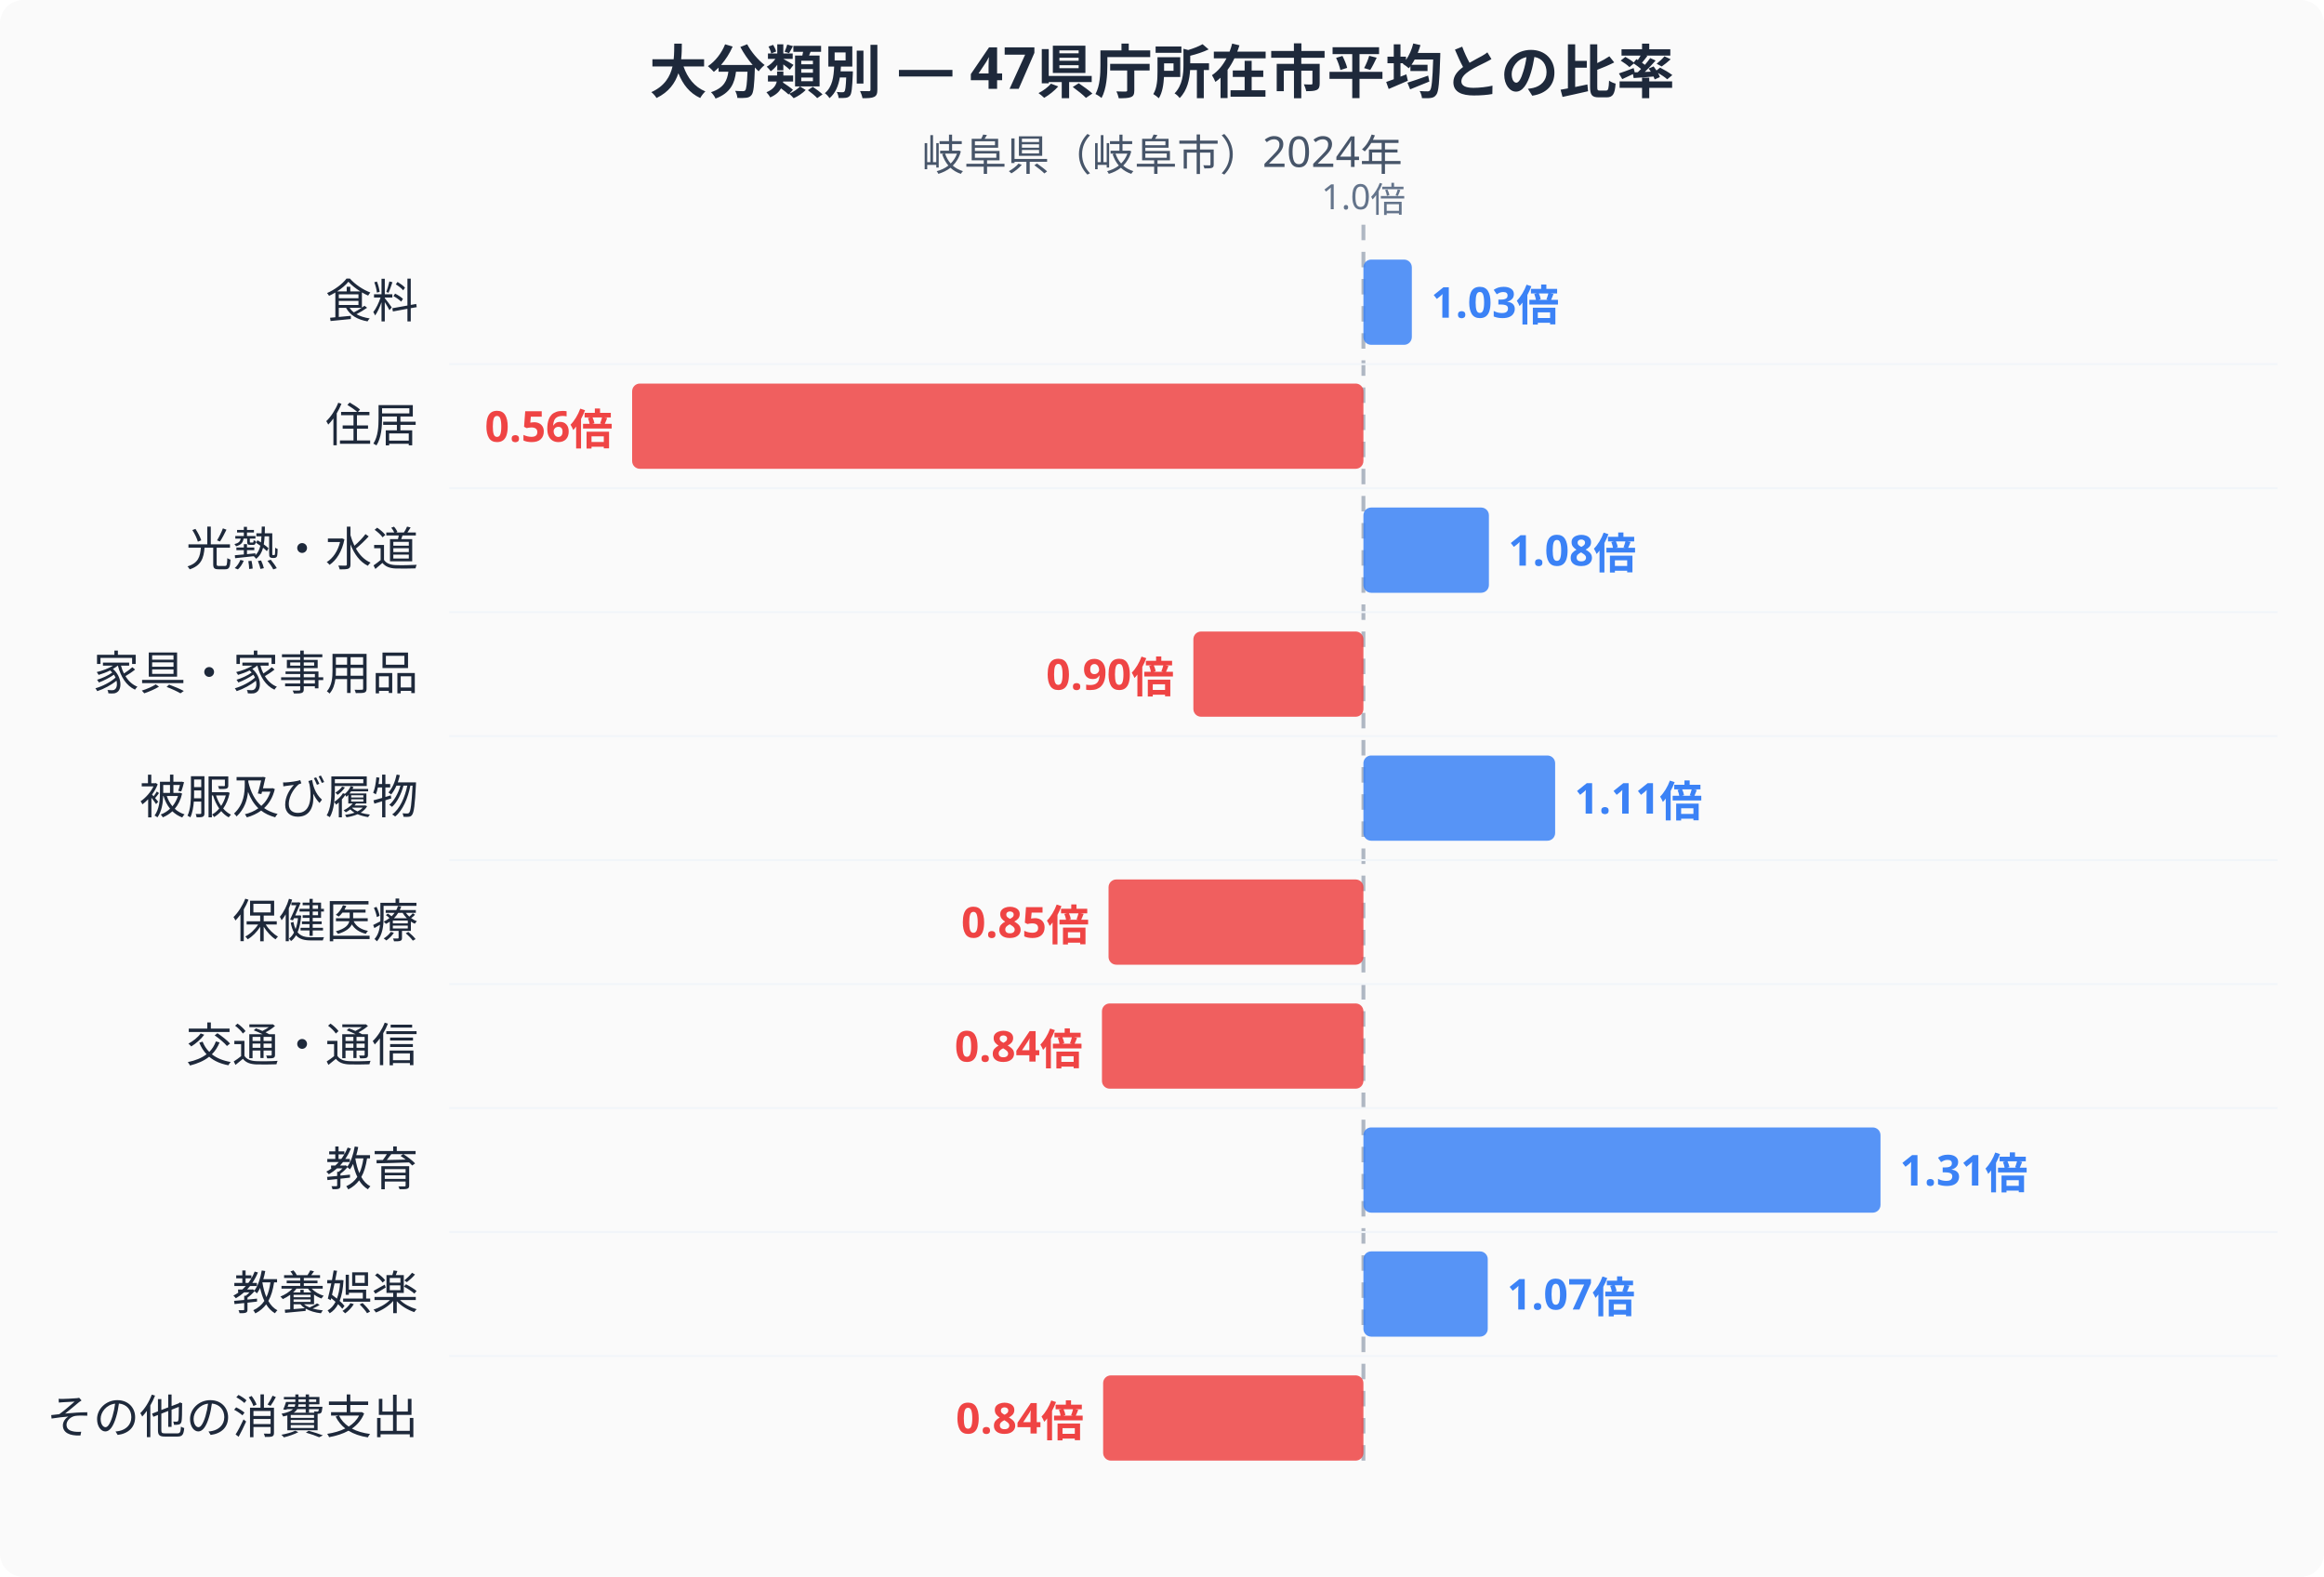
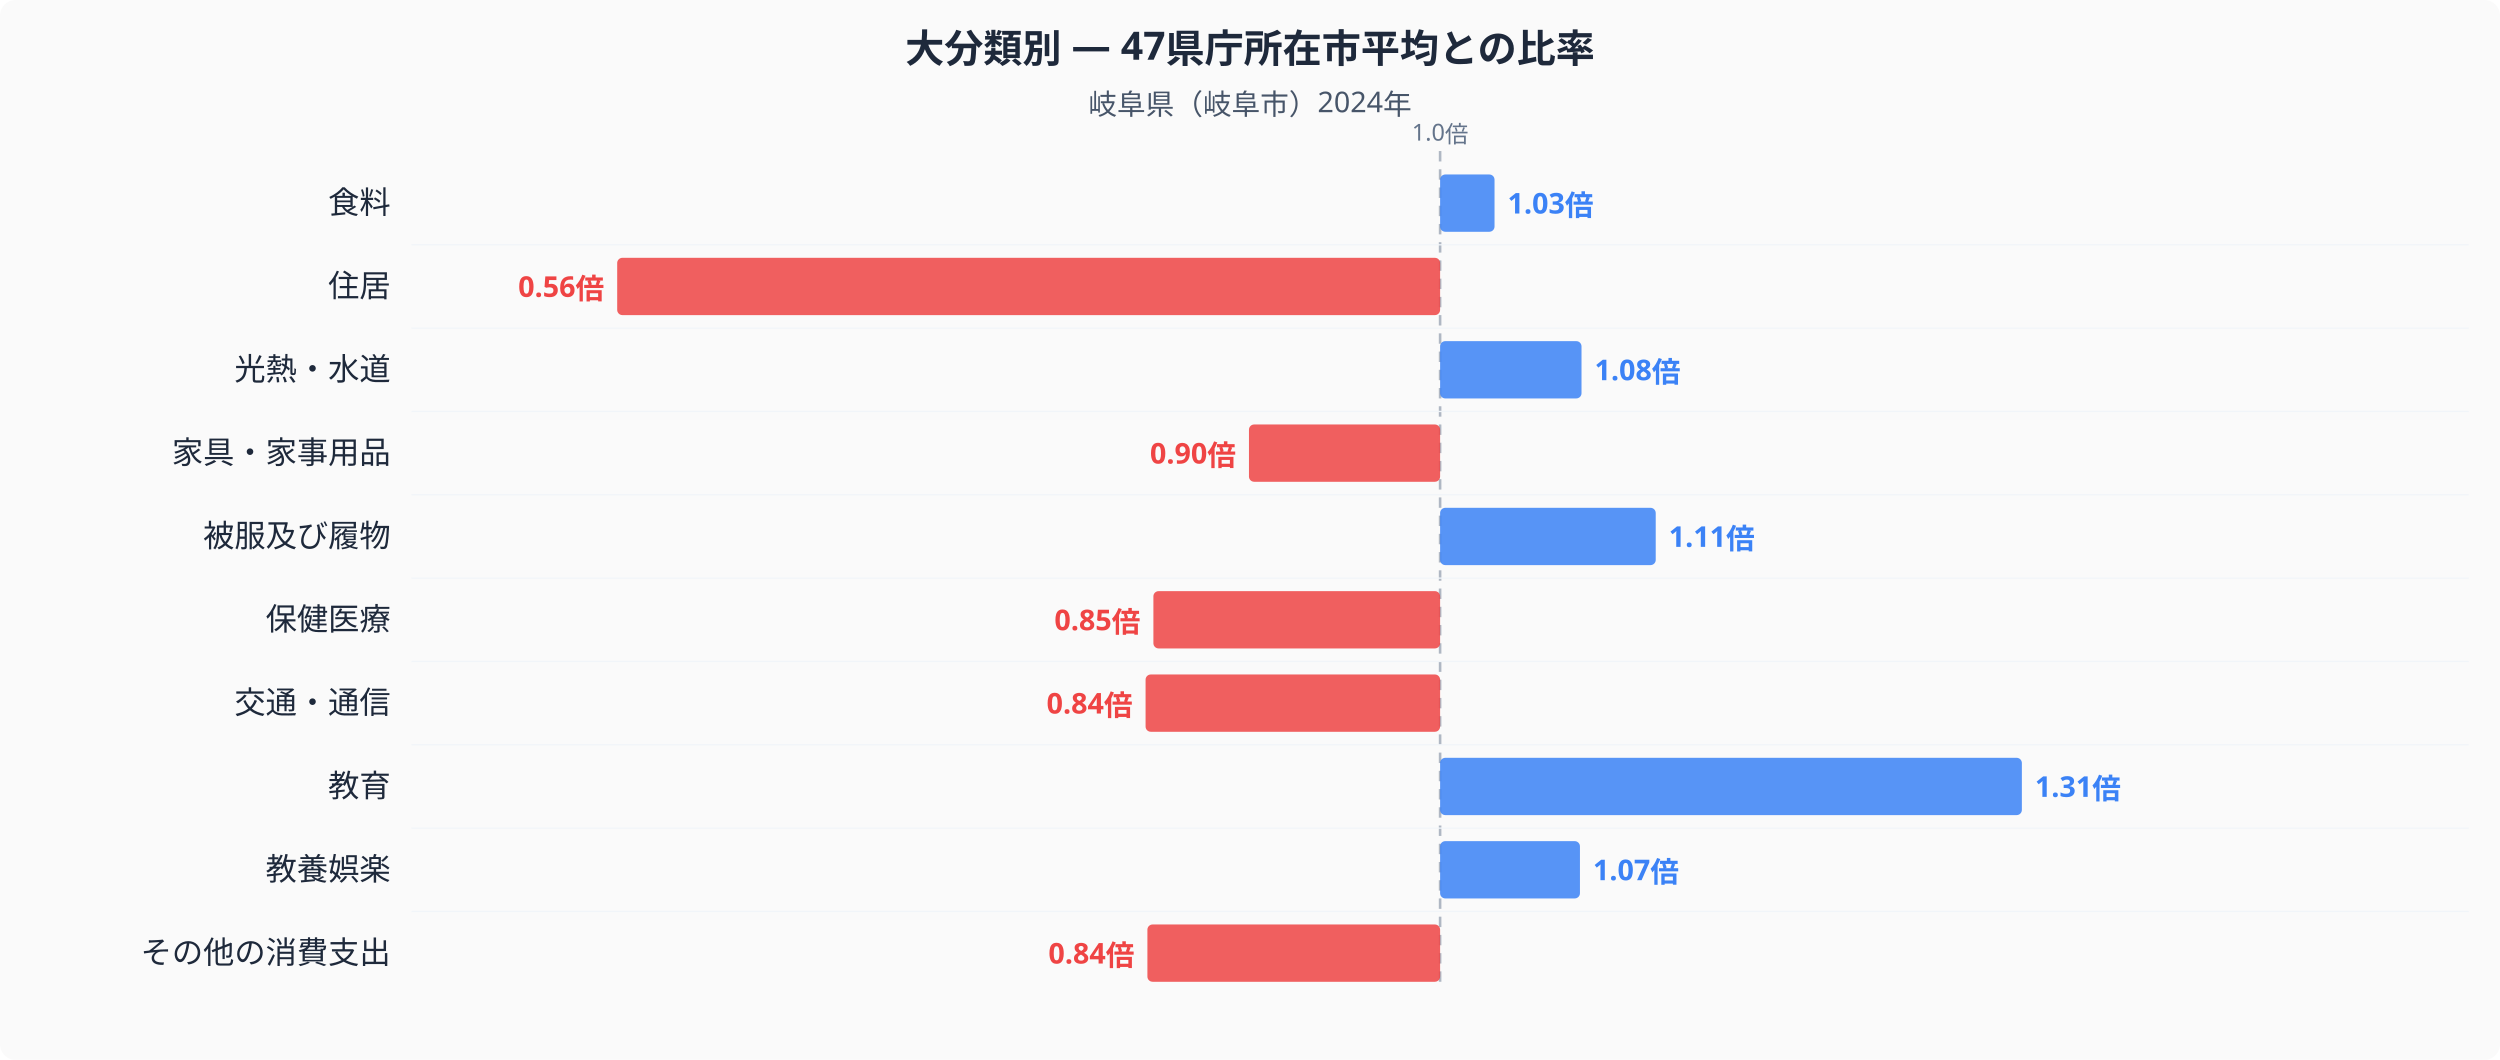
- <svg xmlns="http://www.w3.org/2000/svg" viewBox="0 0 600 407" role="img" aria-label="岐阜県の大分類別支出比率">
+ <svg xmlns="http://www.w3.org/2000/svg" viewBox="0 0 960 407" role="img" aria-label="岐阜県の大分類別支出比率">
  <style>text{font-family:'Hiragino Sans', 'Noto Sans JP', sans-serif}</style>
-   <rect width="600" height="407" fill="#fafafa" rx="6" />
-   <text x="300" y="24" text-anchor="middle" font-size="15" font-weight="bold" fill="#1e293b">大分類別 — 47県庁所在市平均との比率</text>
-   <text x="300" y="44" text-anchor="middle" font-size="11" fill="#475569">岐阜県（岐阜市）2024年</text>
-   <line x1="352" y1="58" x2="352" y2="378" stroke="#64748b" stroke-width="1" stroke-dasharray="4,3" opacity="0.5" />
-   <text x="352" y="54" text-anchor="middle" font-size="9" fill="#64748b">1.0倍</text>
-   <rect x="352" y="67" width="12.5" height="22" fill="#3b82f6" rx="2" opacity="0.85" />
-   <text x="108" y="82" text-anchor="end" font-size="12" fill="#1e293b">食料</text>
-   <text x="369.5" y="82" text-anchor="start" font-size="11" font-weight="bold" fill="#3b82f6">1.03倍</text>
-   <line x1="116" y1="94" x2="588" y2="94" stroke="#f1f5f9" stroke-width="0.5" />
-   <rect x="163.2" y="99" width="188.8" height="22" fill="#ef4444" rx="2" opacity="0.85" />
-   <text x="108" y="114" text-anchor="end" font-size="12" fill="#1e293b">住居</text>
-   <text x="158.2" y="114" text-anchor="end" font-size="11" font-weight="bold" fill="#ef4444">0.56倍</text>
-   <line x1="116" y1="126" x2="588" y2="126" stroke="#f1f5f9" stroke-width="0.5" />
-   <rect x="352" y="131" width="32.4" height="22" fill="#3b82f6" rx="2" opacity="0.85" />
-   <text x="108" y="146" text-anchor="end" font-size="12" fill="#1e293b">光熱・水道</text>
-   <text x="389.4" y="146" text-anchor="start" font-size="11" font-weight="bold" fill="#3b82f6">1.08倍</text>
-   <line x1="116" y1="158" x2="588" y2="158" stroke="#f1f5f9" stroke-width="0.5" />
-   <rect x="308.1" y="163" width="43.9" height="22" fill="#ef4444" rx="2" opacity="0.85" />
-   <text x="108" y="178" text-anchor="end" font-size="12" fill="#1e293b">家具・家事用品</text>
-   <text x="303.1" y="178" text-anchor="end" font-size="11" font-weight="bold" fill="#ef4444">0.90倍</text>
-   <line x1="116" y1="190" x2="588" y2="190" stroke="#f1f5f9" stroke-width="0.5" />
-   <rect x="352" y="195" width="49.5" height="22" fill="#3b82f6" rx="2" opacity="0.85" />
-   <text x="108" y="210" text-anchor="end" font-size="12" fill="#1e293b">被服及び履物</text>
-   <text x="406.5" y="210" text-anchor="start" font-size="11" font-weight="bold" fill="#3b82f6">1.11倍</text>
-   <line x1="116" y1="222" x2="588" y2="222" stroke="#f1f5f9" stroke-width="0.5" />
-   <rect x="286.2" y="227" width="65.8" height="22" fill="#ef4444" rx="2" opacity="0.85" />
-   <text x="108" y="242" text-anchor="end" font-size="12" fill="#1e293b">保健医療</text>
-   <text x="281.2" y="242" text-anchor="end" font-size="11" font-weight="bold" fill="#ef4444">0.85倍</text>
-   <line x1="116" y1="254" x2="588" y2="254" stroke="#f1f5f9" stroke-width="0.5" />
-   <rect x="284.5" y="259" width="67.5" height="22" fill="#ef4444" rx="2" opacity="0.85" />
-   <text x="108" y="274" text-anchor="end" font-size="12" fill="#1e293b">交通・通信</text>
-   <text x="279.5" y="274" text-anchor="end" font-size="11" font-weight="bold" fill="#ef4444">0.84倍</text>
-   <line x1="116" y1="286" x2="588" y2="286" stroke="#f1f5f9" stroke-width="0.5" />
-   <rect x="352" y="291" width="133.5" height="22" fill="#3b82f6" rx="2" opacity="0.85" />
-   <text x="108" y="306" text-anchor="end" font-size="12" fill="#1e293b">教育</text>
-   <text x="490.5" y="306" text-anchor="start" font-size="11" font-weight="bold" fill="#3b82f6">1.31倍</text>
-   <line x1="116" y1="318" x2="588" y2="318" stroke="#f1f5f9" stroke-width="0.5" />
-   <rect x="352" y="323" width="32.1" height="22" fill="#3b82f6" rx="2" opacity="0.85" />
-   <text x="108" y="338" text-anchor="end" font-size="12" fill="#1e293b">教養娯楽</text>
-   <text x="389.1" y="338" text-anchor="start" font-size="11" font-weight="bold" fill="#3b82f6">1.07倍</text>
-   <line x1="116" y1="350" x2="588" y2="350" stroke="#f1f5f9" stroke-width="0.5" />
-   <rect x="284.8" y="355" width="67.2" height="22" fill="#ef4444" rx="2" opacity="0.85" />
-   <text x="108" y="370" text-anchor="end" font-size="12" fill="#1e293b">その他の消費支出</text>
-   <text x="279.8" y="370" text-anchor="end" font-size="11" font-weight="bold" fill="#ef4444">0.84倍</text>
+   <rect width="960" height="407" fill="#fafafa" rx="6" />
+   <text x="480" y="24" text-anchor="middle" font-size="15" font-weight="bold" fill="#1e293b">大分類別 — 47県庁所在市平均との比率</text>
+   <text x="480" y="44" text-anchor="middle" font-size="11" fill="#475569">岐阜県（岐阜市）2024年</text>
+   <line x1="553" y1="58" x2="553" y2="378" stroke="#64748b" stroke-width="1" stroke-dasharray="4,3" opacity="0.5" />
+   <text x="553" y="54" text-anchor="middle" font-size="9" fill="#64748b">1.0倍</text>
+   <rect x="553" y="67" width="20.9" height="22" fill="#3b82f6" rx="2" opacity="0.85" />
+   <text x="150" y="82" text-anchor="end" font-size="12" fill="#1e293b">食料</text>
+   <text x="578.9" y="82" text-anchor="start" font-size="11" font-weight="bold" fill="#3b82f6">1.03倍</text>
+   <line x1="158" y1="94" x2="948" y2="94" stroke="#f1f5f9" stroke-width="0.5" />
+   <rect x="237" y="99" width="316" height="22" fill="#ef4444" rx="2" opacity="0.85" />
+   <text x="150" y="114" text-anchor="end" font-size="12" fill="#1e293b">住居</text>
+   <text x="232" y="114" text-anchor="end" font-size="11" font-weight="bold" fill="#ef4444">0.56倍</text>
+   <line x1="158" y1="126" x2="948" y2="126" stroke="#f1f5f9" stroke-width="0.5" />
+   <rect x="553" y="131" width="54.3" height="22" fill="#3b82f6" rx="2" opacity="0.85" />
+   <text x="150" y="146" text-anchor="end" font-size="12" fill="#1e293b">光熱・水道</text>
+   <text x="612.3" y="146" text-anchor="start" font-size="11" font-weight="bold" fill="#3b82f6">1.08倍</text>
+   <line x1="158" y1="158" x2="948" y2="158" stroke="#f1f5f9" stroke-width="0.5" />
+   <rect x="479.6" y="163" width="73.4" height="22" fill="#ef4444" rx="2" opacity="0.85" />
+   <text x="150" y="178" text-anchor="end" font-size="12" fill="#1e293b">家具・家事用品</text>
+   <text x="474.6" y="178" text-anchor="end" font-size="11" font-weight="bold" fill="#ef4444">0.90倍</text>
+   <line x1="158" y1="190" x2="948" y2="190" stroke="#f1f5f9" stroke-width="0.5" />
+   <rect x="553" y="195" width="82.8" height="22" fill="#3b82f6" rx="2" opacity="0.85" />
+   <text x="150" y="210" text-anchor="end" font-size="12" fill="#1e293b">被服及び履物</text>
+   <text x="640.8" y="210" text-anchor="start" font-size="11" font-weight="bold" fill="#3b82f6">1.11倍</text>
+   <line x1="158" y1="222" x2="948" y2="222" stroke="#f1f5f9" stroke-width="0.5" />
+   <rect x="442.9" y="227" width="110.1" height="22" fill="#ef4444" rx="2" opacity="0.85" />
+   <text x="150" y="242" text-anchor="end" font-size="12" fill="#1e293b">保健医療</text>
+   <text x="437.9" y="242" text-anchor="end" font-size="11" font-weight="bold" fill="#ef4444">0.85倍</text>
+   <line x1="158" y1="254" x2="948" y2="254" stroke="#f1f5f9" stroke-width="0.5" />
+   <rect x="439.9" y="259" width="113.1" height="22" fill="#ef4444" rx="2" opacity="0.85" />
+   <text x="150" y="274" text-anchor="end" font-size="12" fill="#1e293b">交通・通信</text>
+   <text x="434.9" y="274" text-anchor="end" font-size="11" font-weight="bold" fill="#ef4444">0.84倍</text>
+   <line x1="158" y1="286" x2="948" y2="286" stroke="#f1f5f9" stroke-width="0.5" />
+   <rect x="553" y="291" width="223.4" height="22" fill="#3b82f6" rx="2" opacity="0.85" />
+   <text x="150" y="306" text-anchor="end" font-size="12" fill="#1e293b">教育</text>
+   <text x="781.4" y="306" text-anchor="start" font-size="11" font-weight="bold" fill="#3b82f6">1.31倍</text>
+   <line x1="158" y1="318" x2="948" y2="318" stroke="#f1f5f9" stroke-width="0.5" />
+   <rect x="553" y="323" width="53.7" height="22" fill="#3b82f6" rx="2" opacity="0.85" />
+   <text x="150" y="338" text-anchor="end" font-size="12" fill="#1e293b">教養娯楽</text>
+   <text x="611.7" y="338" text-anchor="start" font-size="11" font-weight="bold" fill="#3b82f6">1.07倍</text>
+   <line x1="158" y1="350" x2="948" y2="350" stroke="#f1f5f9" stroke-width="0.5" />
+   <rect x="440.6" y="355" width="112.4" height="22" fill="#ef4444" rx="2" opacity="0.85" />
+   <text x="150" y="370" text-anchor="end" font-size="12" fill="#1e293b">その他の消費支出</text>
+   <text x="435.6" y="370" text-anchor="end" font-size="11" font-weight="bold" fill="#ef4444">0.84倍</text>
</svg>
